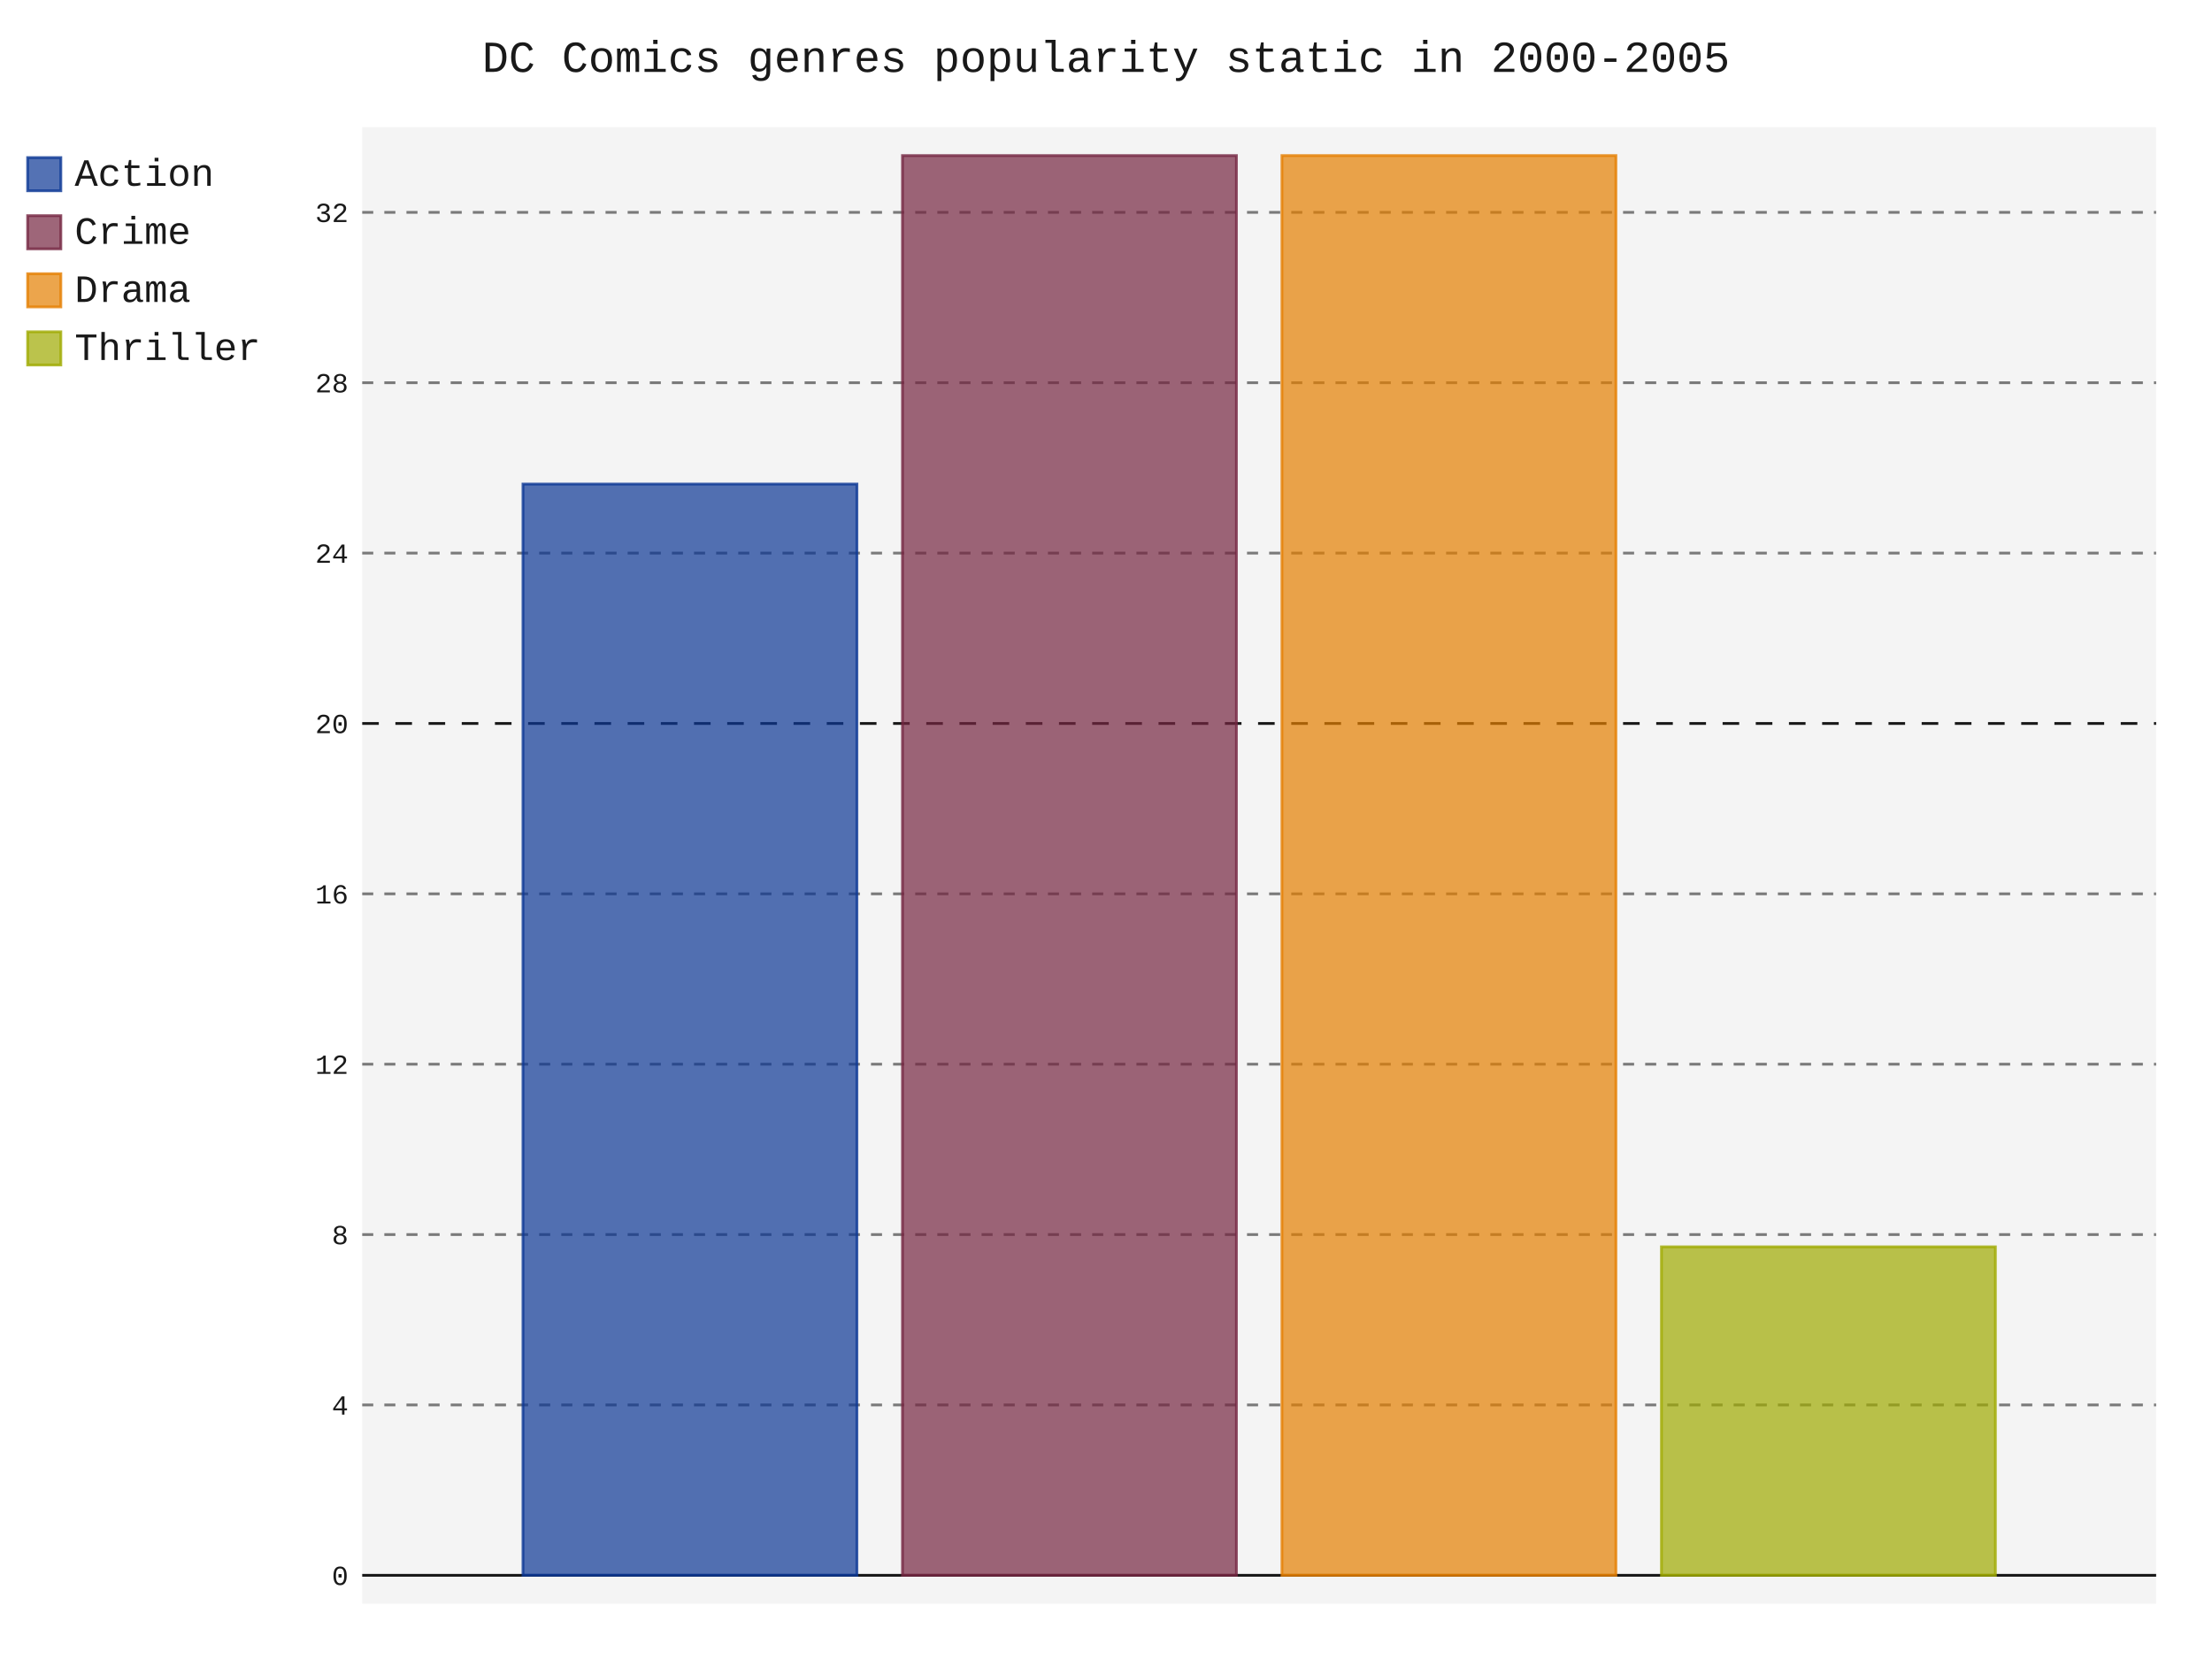
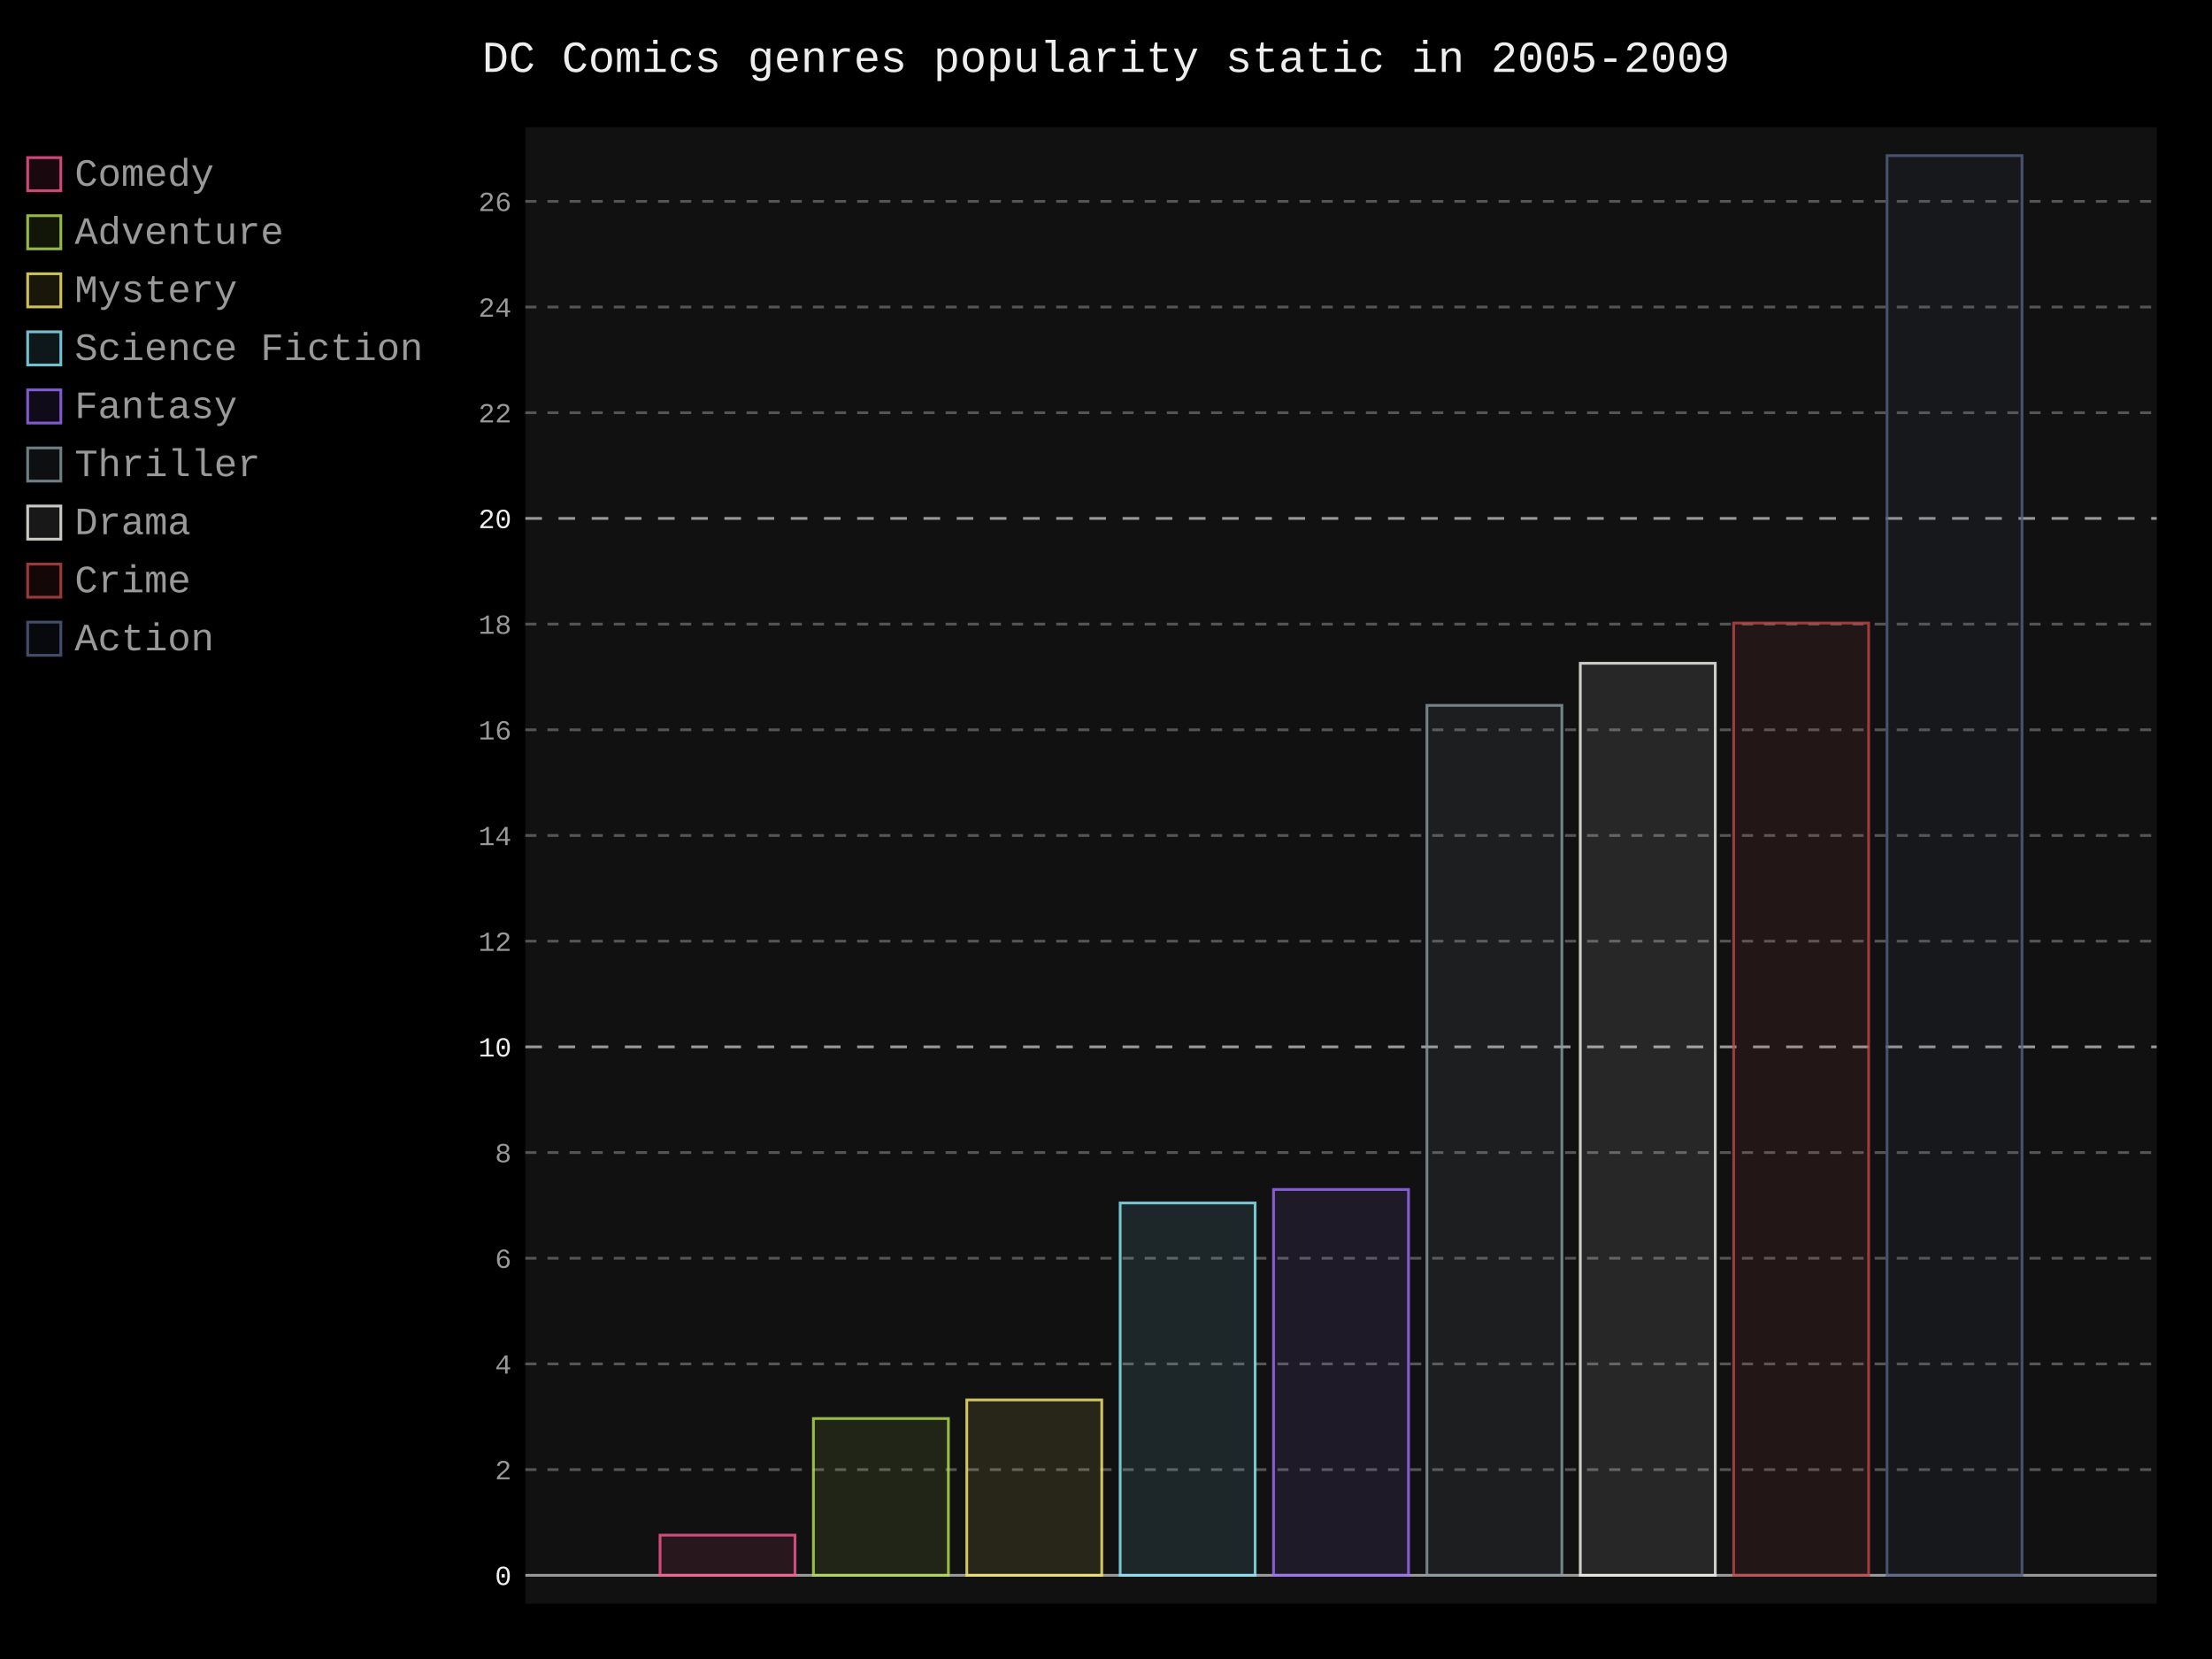
- <svg xmlns="http://www.w3.org/2000/svg" class="pygal-chart" id="chart-0fd01c83-1044-4c53-ba28-bf290c24cca8" viewBox="0 0 800 600">
+ <svg xmlns="http://www.w3.org/2000/svg" class="pygal-chart" id="chart-5137929d-49c6-4b40-a98d-503f677b404a" viewBox="0 0 800 600">
  <defs>
-     <style type="text/css">#chart-0fd01c83-1044-4c53-ba28-bf290c24cca8{-webkit-user-select:none;-webkit-font-smoothing:antialiased;font-family:Consolas,"Liberation Mono",Menlo,Courier,monospace}#chart-0fd01c83-1044-4c53-ba28-bf290c24cca8 .title{font-family:Consolas,"Liberation Mono",Menlo,Courier,monospace;font-size:16px}#chart-0fd01c83-1044-4c53-ba28-bf290c24cca8 .legends .legend text{font-family:Consolas,"Liberation Mono",Menlo,Courier,monospace;font-size:14px}#chart-0fd01c83-1044-4c53-ba28-bf290c24cca8 .axis text{font-family:Consolas,"Liberation Mono",Menlo,Courier,monospace;font-size:10px}#chart-0fd01c83-1044-4c53-ba28-bf290c24cca8 .axis text.major{font-family:Consolas,"Liberation Mono",Menlo,Courier,monospace;font-size:10px}#chart-0fd01c83-1044-4c53-ba28-bf290c24cca8 .text-overlay text.value{font-family:Consolas,"Liberation Mono",Menlo,Courier,monospace;font-size:16px}#chart-0fd01c83-1044-4c53-ba28-bf290c24cca8 .text-overlay text.label{font-family:Consolas,"Liberation Mono",Menlo,Courier,monospace;font-size:10px}#chart-0fd01c83-1044-4c53-ba28-bf290c24cca8 .tooltip{font-family:Consolas,"Liberation Mono",Menlo,Courier,monospace;font-size:14px}#chart-0fd01c83-1044-4c53-ba28-bf290c24cca8 text.no_data{font-family:Consolas,"Liberation Mono",Menlo,Courier,monospace;font-size:64px}
- #chart-0fd01c83-1044-4c53-ba28-bf290c24cca8{background-color:transparent}#chart-0fd01c83-1044-4c53-ba28-bf290c24cca8 path,#chart-0fd01c83-1044-4c53-ba28-bf290c24cca8 line,#chart-0fd01c83-1044-4c53-ba28-bf290c24cca8 rect,#chart-0fd01c83-1044-4c53-ba28-bf290c24cca8 circle{-webkit-transition:150ms;-moz-transition:150ms;transition:150ms}#chart-0fd01c83-1044-4c53-ba28-bf290c24cca8 .graph &gt; .background{fill:transparent}#chart-0fd01c83-1044-4c53-ba28-bf290c24cca8 .plot &gt; .background{fill:rgba(240,240,240,0.7)}#chart-0fd01c83-1044-4c53-ba28-bf290c24cca8 .graph{fill:rgba(0,0,0,0.9)}#chart-0fd01c83-1044-4c53-ba28-bf290c24cca8 text.no_data{fill:rgba(0,0,0,0.9)}#chart-0fd01c83-1044-4c53-ba28-bf290c24cca8 .title{fill:rgba(0,0,0,0.9)}#chart-0fd01c83-1044-4c53-ba28-bf290c24cca8 .legends .legend text{fill:rgba(0,0,0,0.9)}#chart-0fd01c83-1044-4c53-ba28-bf290c24cca8 .legends .legend:hover text{fill:rgba(0,0,0,0.9)}#chart-0fd01c83-1044-4c53-ba28-bf290c24cca8 .axis .line{stroke:rgba(0,0,0,0.9)}#chart-0fd01c83-1044-4c53-ba28-bf290c24cca8 .axis .guide.line{stroke:rgba(0,0,0,0.5)}#chart-0fd01c83-1044-4c53-ba28-bf290c24cca8 .axis .major.line{stroke:rgba(0,0,0,0.9)}#chart-0fd01c83-1044-4c53-ba28-bf290c24cca8 .axis text.major{fill:rgba(0,0,0,0.9)}#chart-0fd01c83-1044-4c53-ba28-bf290c24cca8 .axis.y .guides:hover .guide.line,#chart-0fd01c83-1044-4c53-ba28-bf290c24cca8 .line-graph .axis.x .guides:hover .guide.line,#chart-0fd01c83-1044-4c53-ba28-bf290c24cca8 .stackedline-graph .axis.x .guides:hover .guide.line,#chart-0fd01c83-1044-4c53-ba28-bf290c24cca8 .xy-graph .axis.x .guides:hover .guide.line{stroke:rgba(0,0,0,0.9)}#chart-0fd01c83-1044-4c53-ba28-bf290c24cca8 .axis .guides:hover text{fill:rgba(0,0,0,0.9)}#chart-0fd01c83-1044-4c53-ba28-bf290c24cca8 .reactive{fill-opacity:.7;stroke-opacity:.8}#chart-0fd01c83-1044-4c53-ba28-bf290c24cca8 .ci{stroke:rgba(0,0,0,0.9)}#chart-0fd01c83-1044-4c53-ba28-bf290c24cca8 .reactive.active,#chart-0fd01c83-1044-4c53-ba28-bf290c24cca8 .active .reactive{fill-opacity:.8;stroke-opacity:.9;stroke-width:4}#chart-0fd01c83-1044-4c53-ba28-bf290c24cca8 .ci .reactive.active{stroke-width:1.5}#chart-0fd01c83-1044-4c53-ba28-bf290c24cca8 .series text{fill:rgba(0,0,0,0.9)}#chart-0fd01c83-1044-4c53-ba28-bf290c24cca8 .tooltip rect{fill:rgba(240,240,240,0.7);stroke:rgba(0,0,0,0.9);-webkit-transition:opacity 150ms;-moz-transition:opacity 150ms;transition:opacity 150ms}#chart-0fd01c83-1044-4c53-ba28-bf290c24cca8 .tooltip .label{fill:rgba(0,0,0,0.9)}#chart-0fd01c83-1044-4c53-ba28-bf290c24cca8 .tooltip .label{fill:rgba(0,0,0,0.9)}#chart-0fd01c83-1044-4c53-ba28-bf290c24cca8 .tooltip .legend{font-size:.8em;fill:rgba(0,0,0,0.5)}#chart-0fd01c83-1044-4c53-ba28-bf290c24cca8 .tooltip .x_label{font-size:.6em;fill:rgba(0,0,0,0.9)}#chart-0fd01c83-1044-4c53-ba28-bf290c24cca8 .tooltip .xlink{font-size:.5em;text-decoration:underline}#chart-0fd01c83-1044-4c53-ba28-bf290c24cca8 .tooltip .value{font-size:1.5em}#chart-0fd01c83-1044-4c53-ba28-bf290c24cca8 .bound{font-size:.5em}#chart-0fd01c83-1044-4c53-ba28-bf290c24cca8 .max-value{font-size:.75em;fill:rgba(0,0,0,0.5)}#chart-0fd01c83-1044-4c53-ba28-bf290c24cca8 .map-element{fill:rgba(240,240,240,0.7);stroke:rgba(0,0,0,0.5) !important}#chart-0fd01c83-1044-4c53-ba28-bf290c24cca8 .map-element .reactive{fill-opacity:inherit;stroke-opacity:inherit}#chart-0fd01c83-1044-4c53-ba28-bf290c24cca8 .color-0,#chart-0fd01c83-1044-4c53-ba28-bf290c24cca8 .color-0 a:visited{stroke:rgb(12,55,149);fill:rgb(12,55,149)}#chart-0fd01c83-1044-4c53-ba28-bf290c24cca8 .color-1,#chart-0fd01c83-1044-4c53-ba28-bf290c24cca8 .color-1 a:visited{stroke:rgb(117,38,65);fill:rgb(117,38,65)}#chart-0fd01c83-1044-4c53-ba28-bf290c24cca8 .color-2,#chart-0fd01c83-1044-4c53-ba28-bf290c24cca8 .color-2 a:visited{stroke:rgb(228,127,0);fill:rgb(228,127,0)}#chart-0fd01c83-1044-4c53-ba28-bf290c24cca8 .color-3,#chart-0fd01c83-1044-4c53-ba28-bf290c24cca8 .color-3 a:visited{stroke:rgb(159,170,0);fill:rgb(159,170,0)}#chart-0fd01c83-1044-4c53-ba28-bf290c24cca8 .text-overlay .color-0 text{fill:black}#chart-0fd01c83-1044-4c53-ba28-bf290c24cca8 .text-overlay .color-1 text{fill:black}#chart-0fd01c83-1044-4c53-ba28-bf290c24cca8 .text-overlay .color-2 text{fill:black}#chart-0fd01c83-1044-4c53-ba28-bf290c24cca8 .text-overlay .color-3 text{fill:black}
- #chart-0fd01c83-1044-4c53-ba28-bf290c24cca8 text.no_data{text-anchor:middle}#chart-0fd01c83-1044-4c53-ba28-bf290c24cca8 .guide.line{fill:none}#chart-0fd01c83-1044-4c53-ba28-bf290c24cca8 .centered{text-anchor:middle}#chart-0fd01c83-1044-4c53-ba28-bf290c24cca8 .title{text-anchor:middle}#chart-0fd01c83-1044-4c53-ba28-bf290c24cca8 .legends .legend text{fill-opacity:1}#chart-0fd01c83-1044-4c53-ba28-bf290c24cca8 .axis.x text{text-anchor:middle}#chart-0fd01c83-1044-4c53-ba28-bf290c24cca8 .axis.x:not(.web) text[transform]{text-anchor:start}#chart-0fd01c83-1044-4c53-ba28-bf290c24cca8 .axis.x:not(.web) text[transform].backwards{text-anchor:end}#chart-0fd01c83-1044-4c53-ba28-bf290c24cca8 .axis.y text{text-anchor:end}#chart-0fd01c83-1044-4c53-ba28-bf290c24cca8 .axis.y text[transform].backwards{text-anchor:start}#chart-0fd01c83-1044-4c53-ba28-bf290c24cca8 .axis.y2 text{text-anchor:start}#chart-0fd01c83-1044-4c53-ba28-bf290c24cca8 .axis.y2 text[transform].backwards{text-anchor:end}#chart-0fd01c83-1044-4c53-ba28-bf290c24cca8 .axis .guide.line{stroke-dasharray:4,4}#chart-0fd01c83-1044-4c53-ba28-bf290c24cca8 .axis .major.guide.line{stroke-dasharray:6,6}#chart-0fd01c83-1044-4c53-ba28-bf290c24cca8 .horizontal .axis.y .guide.line,#chart-0fd01c83-1044-4c53-ba28-bf290c24cca8 .horizontal .axis.y2 .guide.line,#chart-0fd01c83-1044-4c53-ba28-bf290c24cca8 .vertical .axis.x .guide.line{opacity:0}#chart-0fd01c83-1044-4c53-ba28-bf290c24cca8 .horizontal .axis.always_show .guide.line,#chart-0fd01c83-1044-4c53-ba28-bf290c24cca8 .vertical .axis.always_show .guide.line{opacity:1 !important}#chart-0fd01c83-1044-4c53-ba28-bf290c24cca8 .axis.y .guides:hover .guide.line,#chart-0fd01c83-1044-4c53-ba28-bf290c24cca8 .axis.y2 .guides:hover .guide.line,#chart-0fd01c83-1044-4c53-ba28-bf290c24cca8 .axis.x .guides:hover .guide.line{opacity:1}#chart-0fd01c83-1044-4c53-ba28-bf290c24cca8 .axis .guides:hover text{opacity:1}#chart-0fd01c83-1044-4c53-ba28-bf290c24cca8 .nofill{fill:none}#chart-0fd01c83-1044-4c53-ba28-bf290c24cca8 .subtle-fill{fill-opacity:.2}#chart-0fd01c83-1044-4c53-ba28-bf290c24cca8 .dot{stroke-width:1px;fill-opacity:1}#chart-0fd01c83-1044-4c53-ba28-bf290c24cca8 .dot.active{stroke-width:5px}#chart-0fd01c83-1044-4c53-ba28-bf290c24cca8 .dot.negative{fill:transparent}#chart-0fd01c83-1044-4c53-ba28-bf290c24cca8 text,#chart-0fd01c83-1044-4c53-ba28-bf290c24cca8 tspan{stroke:none !important}#chart-0fd01c83-1044-4c53-ba28-bf290c24cca8 .series text.active{opacity:1}#chart-0fd01c83-1044-4c53-ba28-bf290c24cca8 .tooltip rect{fill-opacity:.95;stroke-width:.5}#chart-0fd01c83-1044-4c53-ba28-bf290c24cca8 .tooltip text{fill-opacity:1}#chart-0fd01c83-1044-4c53-ba28-bf290c24cca8 .showable{visibility:hidden}#chart-0fd01c83-1044-4c53-ba28-bf290c24cca8 .showable.shown{visibility:visible}#chart-0fd01c83-1044-4c53-ba28-bf290c24cca8 .gauge-background{fill:rgba(229,229,229,1);stroke:none}#chart-0fd01c83-1044-4c53-ba28-bf290c24cca8 .bg-lines{stroke:transparent;stroke-width:2px}</style>
+     <style type="text/css">#chart-5137929d-49c6-4b40-a98d-503f677b404a{-webkit-user-select:none;-webkit-font-smoothing:antialiased;font-family:Consolas,"Liberation Mono",Menlo,Courier,monospace}#chart-5137929d-49c6-4b40-a98d-503f677b404a .title{font-family:Consolas,"Liberation Mono",Menlo,Courier,monospace;font-size:16px}#chart-5137929d-49c6-4b40-a98d-503f677b404a .legends .legend text{font-family:Consolas,"Liberation Mono",Menlo,Courier,monospace;font-size:14px}#chart-5137929d-49c6-4b40-a98d-503f677b404a .axis text{font-family:Consolas,"Liberation Mono",Menlo,Courier,monospace;font-size:10px}#chart-5137929d-49c6-4b40-a98d-503f677b404a .axis text.major{font-family:Consolas,"Liberation Mono",Menlo,Courier,monospace;font-size:10px}#chart-5137929d-49c6-4b40-a98d-503f677b404a .text-overlay text.value{font-family:Consolas,"Liberation Mono",Menlo,Courier,monospace;font-size:16px}#chart-5137929d-49c6-4b40-a98d-503f677b404a .text-overlay text.label{font-family:Consolas,"Liberation Mono",Menlo,Courier,monospace;font-size:10px}#chart-5137929d-49c6-4b40-a98d-503f677b404a .tooltip{font-family:Consolas,"Liberation Mono",Menlo,Courier,monospace;font-size:14px}#chart-5137929d-49c6-4b40-a98d-503f677b404a text.no_data{font-family:Consolas,"Liberation Mono",Menlo,Courier,monospace;font-size:64px}
+ #chart-5137929d-49c6-4b40-a98d-503f677b404a{background-color:black}#chart-5137929d-49c6-4b40-a98d-503f677b404a path,#chart-5137929d-49c6-4b40-a98d-503f677b404a line,#chart-5137929d-49c6-4b40-a98d-503f677b404a rect,#chart-5137929d-49c6-4b40-a98d-503f677b404a circle{-webkit-transition:1s ease-out;-moz-transition:1s ease-out;transition:1s ease-out}#chart-5137929d-49c6-4b40-a98d-503f677b404a .graph &gt; .background{fill:black}#chart-5137929d-49c6-4b40-a98d-503f677b404a .plot &gt; .background{fill:#111}#chart-5137929d-49c6-4b40-a98d-503f677b404a .graph{fill:#999}#chart-5137929d-49c6-4b40-a98d-503f677b404a text.no_data{fill:#eee}#chart-5137929d-49c6-4b40-a98d-503f677b404a .title{fill:#eee}#chart-5137929d-49c6-4b40-a98d-503f677b404a .legends .legend text{fill:#999}#chart-5137929d-49c6-4b40-a98d-503f677b404a .legends .legend:hover text{fill:#eee}#chart-5137929d-49c6-4b40-a98d-503f677b404a .axis .line{stroke:#eee}#chart-5137929d-49c6-4b40-a98d-503f677b404a .axis .guide.line{stroke:#555}#chart-5137929d-49c6-4b40-a98d-503f677b404a .axis .major.line{stroke:#999}#chart-5137929d-49c6-4b40-a98d-503f677b404a .axis text.major{fill:#eee}#chart-5137929d-49c6-4b40-a98d-503f677b404a .axis.y .guides:hover .guide.line,#chart-5137929d-49c6-4b40-a98d-503f677b404a .line-graph .axis.x .guides:hover .guide.line,#chart-5137929d-49c6-4b40-a98d-503f677b404a .stackedline-graph .axis.x .guides:hover .guide.line,#chart-5137929d-49c6-4b40-a98d-503f677b404a .xy-graph .axis.x .guides:hover .guide.line{stroke:#eee}#chart-5137929d-49c6-4b40-a98d-503f677b404a .axis .guides:hover text{fill:#eee}#chart-5137929d-49c6-4b40-a98d-503f677b404a .reactive{fill-opacity:.1;stroke-opacity:.8}#chart-5137929d-49c6-4b40-a98d-503f677b404a .ci{stroke:#999}#chart-5137929d-49c6-4b40-a98d-503f677b404a .reactive.active,#chart-5137929d-49c6-4b40-a98d-503f677b404a .active .reactive{fill-opacity:.75;stroke-opacity:.9;stroke-width:4}#chart-5137929d-49c6-4b40-a98d-503f677b404a .ci .reactive.active{stroke-width:1.5}#chart-5137929d-49c6-4b40-a98d-503f677b404a .series text{fill:#eee}#chart-5137929d-49c6-4b40-a98d-503f677b404a .tooltip rect{fill:#111;stroke:#eee;-webkit-transition:opacity 1s ease-out;-moz-transition:opacity 1s ease-out;transition:opacity 1s ease-out}#chart-5137929d-49c6-4b40-a98d-503f677b404a .tooltip .label{fill:#999}#chart-5137929d-49c6-4b40-a98d-503f677b404a .tooltip .label{fill:#999}#chart-5137929d-49c6-4b40-a98d-503f677b404a .tooltip .legend{font-size:.8em;fill:#555}#chart-5137929d-49c6-4b40-a98d-503f677b404a .tooltip .x_label{font-size:.6em;fill:#eee}#chart-5137929d-49c6-4b40-a98d-503f677b404a .tooltip .xlink{font-size:.5em;text-decoration:underline}#chart-5137929d-49c6-4b40-a98d-503f677b404a .tooltip .value{font-size:1.5em}#chart-5137929d-49c6-4b40-a98d-503f677b404a .bound{font-size:.5em}#chart-5137929d-49c6-4b40-a98d-503f677b404a .max-value{font-size:.75em;fill:#555}#chart-5137929d-49c6-4b40-a98d-503f677b404a .map-element{fill:#111;stroke:#555 !important}#chart-5137929d-49c6-4b40-a98d-503f677b404a .map-element .reactive{fill-opacity:inherit;stroke-opacity:inherit}#chart-5137929d-49c6-4b40-a98d-503f677b404a .color-0,#chart-5137929d-49c6-4b40-a98d-503f677b404a .color-0 a:visited{stroke:#ff5995;fill:#ff5995}#chart-5137929d-49c6-4b40-a98d-503f677b404a .color-1,#chart-5137929d-49c6-4b40-a98d-503f677b404a .color-1 a:visited{stroke:#b6e354;fill:#b6e354}#chart-5137929d-49c6-4b40-a98d-503f677b404a .color-2,#chart-5137929d-49c6-4b40-a98d-503f677b404a .color-2 a:visited{stroke:#feed6c;fill:#feed6c}#chart-5137929d-49c6-4b40-a98d-503f677b404a .color-3,#chart-5137929d-49c6-4b40-a98d-503f677b404a .color-3 a:visited{stroke:#8cedff;fill:#8cedff}#chart-5137929d-49c6-4b40-a98d-503f677b404a .color-4,#chart-5137929d-49c6-4b40-a98d-503f677b404a .color-4 a:visited{stroke:#9e6ffe;fill:#9e6ffe}#chart-5137929d-49c6-4b40-a98d-503f677b404a .color-5,#chart-5137929d-49c6-4b40-a98d-503f677b404a .color-5 a:visited{stroke:#899ca1;fill:#899ca1}#chart-5137929d-49c6-4b40-a98d-503f677b404a .color-6,#chart-5137929d-49c6-4b40-a98d-503f677b404a .color-6 a:visited{stroke:#f8f8f2;fill:#f8f8f2}#chart-5137929d-49c6-4b40-a98d-503f677b404a .color-7,#chart-5137929d-49c6-4b40-a98d-503f677b404a .color-7 a:visited{stroke:#bf4646;fill:#bf4646}#chart-5137929d-49c6-4b40-a98d-503f677b404a .color-8,#chart-5137929d-49c6-4b40-a98d-503f677b404a .color-8 a:visited{stroke:#516083;fill:#516083}#chart-5137929d-49c6-4b40-a98d-503f677b404a .text-overlay .color-0 text{fill:black}#chart-5137929d-49c6-4b40-a98d-503f677b404a .text-overlay .color-1 text{fill:black}#chart-5137929d-49c6-4b40-a98d-503f677b404a .text-overlay .color-2 text{fill:black}#chart-5137929d-49c6-4b40-a98d-503f677b404a .text-overlay .color-3 text{fill:black}#chart-5137929d-49c6-4b40-a98d-503f677b404a .text-overlay .color-4 text{fill:black}#chart-5137929d-49c6-4b40-a98d-503f677b404a .text-overlay .color-5 text{fill:black}#chart-5137929d-49c6-4b40-a98d-503f677b404a .text-overlay .color-6 text{fill:black}#chart-5137929d-49c6-4b40-a98d-503f677b404a .text-overlay .color-7 text{fill:black}#chart-5137929d-49c6-4b40-a98d-503f677b404a .text-overlay .color-8 text{fill:black}
+ #chart-5137929d-49c6-4b40-a98d-503f677b404a text.no_data{text-anchor:middle}#chart-5137929d-49c6-4b40-a98d-503f677b404a .guide.line{fill:none}#chart-5137929d-49c6-4b40-a98d-503f677b404a .centered{text-anchor:middle}#chart-5137929d-49c6-4b40-a98d-503f677b404a .title{text-anchor:middle}#chart-5137929d-49c6-4b40-a98d-503f677b404a .legends .legend text{fill-opacity:1}#chart-5137929d-49c6-4b40-a98d-503f677b404a .axis.x text{text-anchor:middle}#chart-5137929d-49c6-4b40-a98d-503f677b404a .axis.x:not(.web) text[transform]{text-anchor:start}#chart-5137929d-49c6-4b40-a98d-503f677b404a .axis.x:not(.web) text[transform].backwards{text-anchor:end}#chart-5137929d-49c6-4b40-a98d-503f677b404a .axis.y text{text-anchor:end}#chart-5137929d-49c6-4b40-a98d-503f677b404a .axis.y text[transform].backwards{text-anchor:start}#chart-5137929d-49c6-4b40-a98d-503f677b404a .axis.y2 text{text-anchor:start}#chart-5137929d-49c6-4b40-a98d-503f677b404a .axis.y2 text[transform].backwards{text-anchor:end}#chart-5137929d-49c6-4b40-a98d-503f677b404a .axis .guide.line{stroke-dasharray:4,4}#chart-5137929d-49c6-4b40-a98d-503f677b404a .axis .major.guide.line{stroke-dasharray:6,6}#chart-5137929d-49c6-4b40-a98d-503f677b404a .horizontal .axis.y .guide.line,#chart-5137929d-49c6-4b40-a98d-503f677b404a .horizontal .axis.y2 .guide.line,#chart-5137929d-49c6-4b40-a98d-503f677b404a .vertical .axis.x .guide.line{opacity:0}#chart-5137929d-49c6-4b40-a98d-503f677b404a .horizontal .axis.always_show .guide.line,#chart-5137929d-49c6-4b40-a98d-503f677b404a .vertical .axis.always_show .guide.line{opacity:1 !important}#chart-5137929d-49c6-4b40-a98d-503f677b404a .axis.y .guides:hover .guide.line,#chart-5137929d-49c6-4b40-a98d-503f677b404a .axis.y2 .guides:hover .guide.line,#chart-5137929d-49c6-4b40-a98d-503f677b404a .axis.x .guides:hover .guide.line{opacity:1}#chart-5137929d-49c6-4b40-a98d-503f677b404a .axis .guides:hover text{opacity:1}#chart-5137929d-49c6-4b40-a98d-503f677b404a .nofill{fill:none}#chart-5137929d-49c6-4b40-a98d-503f677b404a .subtle-fill{fill-opacity:.2}#chart-5137929d-49c6-4b40-a98d-503f677b404a .dot{stroke-width:1px;fill-opacity:1}#chart-5137929d-49c6-4b40-a98d-503f677b404a .dot.active{stroke-width:5px}#chart-5137929d-49c6-4b40-a98d-503f677b404a .dot.negative{fill:transparent}#chart-5137929d-49c6-4b40-a98d-503f677b404a text,#chart-5137929d-49c6-4b40-a98d-503f677b404a tspan{stroke:none !important}#chart-5137929d-49c6-4b40-a98d-503f677b404a .series text.active{opacity:1}#chart-5137929d-49c6-4b40-a98d-503f677b404a .tooltip rect{fill-opacity:.95;stroke-width:.5}#chart-5137929d-49c6-4b40-a98d-503f677b404a .tooltip text{fill-opacity:1}#chart-5137929d-49c6-4b40-a98d-503f677b404a .showable{visibility:hidden}#chart-5137929d-49c6-4b40-a98d-503f677b404a .showable.shown{visibility:visible}#chart-5137929d-49c6-4b40-a98d-503f677b404a .gauge-background{fill:rgba(229,229,229,1);stroke:none}#chart-5137929d-49c6-4b40-a98d-503f677b404a .bg-lines{stroke:black;stroke-width:2px}</style>
  </defs>
  <g class="graph bar-graph vertical">
    <rect class="background" height="600" width="800" x="0" y="0" />
-     <g class="plot" transform="translate(131, 46)">
-       <rect class="background" height="534" width="648.8" x="0" y="0" />
+     <g class="plot" transform="translate(190, 46)">
+       <rect class="background" height="534" width="590.0" x="0" y="0" />
      <g class="axis y always_show">
        <g class="guides">
-           <path class="axis major line" d="M0 523.731 h648.8" />
+           <path class="axis major line" d="M0 523.731 h590" />
          <text class="major" x="-5" y="527.231">0</text>
        </g>
        <g class="guides">
-           <path class="guide line" d="M0 462.115 h648.8" />
-           <text class="" x="-5" y="465.615">4</text>
-         </g>
-         <g class="guides">
-           <path class="guide line" d="M0 400.499 h648.8" />
-           <text class="" x="-5" y="403.999">8</text>
-         </g>
-         <g class="guides">
-           <path class="guide line" d="M0 338.883 h648.8" />
-           <text class="" x="-5" y="342.383">12</text>
-         </g>
-         <g class="guides">
-           <path class="guide line" d="M0 277.267 h648.8" />
-           <text class="" x="-5" y="280.767">16</text>
-         </g>
-         <g class="guides">
-           <path class="major guide line" d="M0 215.651 h648.8" />
-           <text class="major" x="-5" y="219.151">20</text>
-         </g>
-         <g class="guides">
-           <path class="guide line" d="M0 154.035 h648.8" />
-           <text class="" x="-5" y="157.535">24</text>
-         </g>
-         <g class="guides">
-           <path class="guide line" d="M0 92.419 h648.8" />
-           <text class="" x="-5" y="95.919">28</text>
-         </g>
-         <g class="guides">
-           <path class="guide line" d="M0 30.803 h648.8" />
-           <text class="" x="-5" y="34.303">32</text>
+           <path class="guide line" d="M0 485.507 h590" />
+           <text class="" x="-5" y="489.007">2</text>
+         </g>
+         <g class="guides">
+           <path class="guide line" d="M0 447.283 h590" />
+           <text class="" x="-5" y="450.783">4</text>
+         </g>
+         <g class="guides">
+           <path class="guide line" d="M0 409.059 h590" />
+           <text class="" x="-5" y="412.559">6</text>
+         </g>
+         <g class="guides">
+           <path class="guide line" d="M0 370.835 h590" />
+           <text class="" x="-5" y="374.335">8</text>
+         </g>
+         <g class="guides">
+           <path class="major guide line" d="M0 332.611 h590" />
+           <text class="major" x="-5" y="336.111">10</text>
+         </g>
+         <g class="guides">
+           <path class="guide line" d="M0 294.387 h590" />
+           <text class="" x="-5" y="297.887">12</text>
+         </g>
+         <g class="guides">
+           <path class="guide line" d="M0 256.164 h590" />
+           <text class="" x="-5" y="259.664">14</text>
+         </g>
+         <g class="guides">
+           <path class="guide line" d="M0 217.94 h590" />
+           <text class="" x="-5" y="221.44">16</text>
+         </g>
+         <g class="guides">
+           <path class="guide line" d="M0 179.716 h590" />
+           <text class="" x="-5" y="183.216">18</text>
+         </g>
+         <g class="guides">
+           <path class="major guide line" d="M0 141.492 h590" />
+           <text class="major" x="-5" y="144.992">20</text>
+         </g>
+         <g class="guides">
+           <path class="guide line" d="M0 103.268 h590" />
+           <text class="" x="-5" y="106.768">22</text>
+         </g>
+         <g class="guides">
+           <path class="guide line" d="M0 65.044 h590" />
+           <text class="" x="-5" y="68.544">24</text>
+         </g>
+         <g class="guides">
+           <path class="guide line" d="M0 26.82 h590" />
+           <text class="" x="-5" y="30.32">26</text>
        </g>
      </g>
      <g class="series serie-0 color-0">
        <g class="bars">
          <g class="bar">
-             <rect class="rect reactive tooltip-trigger" height="394.666" rx="0" ry="0" width="120.777" x="58.142" y="129.065" />
+             <rect class="rect reactive tooltip-trigger" height="14.525" rx="0" ry="0" width="48.814" x="48.713" y="509.206" />
          </g>
        </g>
      </g>
      <g class="series serie-1 color-1">
        <g class="bars">
          <g class="bar">
-             <rect class="rect reactive tooltip-trigger" height="513.462" rx="0" ry="0" width="120.777" x="195.389" y="10.269" />
+             <rect class="rect reactive tooltip-trigger" height="56.705" rx="0" ry="0" width="48.814" x="104.183" y="467.026" />
          </g>
        </g>
      </g>
      <g class="series serie-2 color-2">
        <g class="bars">
          <g class="bar">
-             <rect class="rect reactive tooltip-trigger" height="513.462" rx="0" ry="0" width="120.777" x="332.635" y="10.269" />
+             <rect class="rect reactive tooltip-trigger" height="63.433" rx="0" ry="0" width="48.814" x="159.653" y="460.298" />
          </g>
        </g>
      </g>
      <g class="series serie-3 color-3">
        <g class="bars">
          <g class="bar">
-             <rect class="rect reactive tooltip-trigger" height="118.796" rx="0" ry="0" width="120.777" x="469.881" y="404.935" />
+             <rect class="rect reactive tooltip-trigger" height="134.663" rx="0" ry="0" width="48.814" x="215.123" y="389.068" />
+           </g>
+         </g>
+       </g>
+       <g class="series serie-4 color-4">
+         <g class="bars">
+           <g class="bar">
+             <rect class="rect reactive tooltip-trigger" height="139.536" rx="0" ry="0" width="48.814" x="270.593" y="384.194" />
+           </g>
+         </g>
+       </g>
+       <g class="series serie-5 color-5">
+         <g class="bars">
+           <g class="bar">
+             <rect class="rect reactive tooltip-trigger" height="314.621" rx="0" ry="0" width="48.814" x="326.063" y="209.11" />
+           </g>
+         </g>
+       </g>
+       <g class="series serie-6 color-6">
+         <g class="bars">
+           <g class="bar">
+             <rect class="rect reactive tooltip-trigger" height="329.853" rx="0" ry="0" width="48.814" x="381.533" y="193.878" />
+           </g>
+         </g>
+       </g>
+       <g class="series serie-7 color-7">
+         <g class="bars">
+           <g class="bar">
+             <rect class="rect reactive tooltip-trigger" height="344.397" rx="0" ry="0" width="48.814" x="437.003" y="179.334" />
+           </g>
+         </g>
+       </g>
+       <g class="series serie-8 color-8">
+         <g class="bars">
+           <g class="bar">
+             <rect class="rect reactive tooltip-trigger" height="513.462" rx="0" ry="0" width="48.814" x="492.474" y="10.269" />
          </g>
        </g>
      </g>
    </g>
    <g class="titles">
-       <text class="title plot_title" x="400.0" y="26">DC Comics genres popularity static in 2000-2005</text>
-     </g>
-     <g class="plot overlay" transform="translate(131, 46)">
+       <text class="title plot_title" x="400.0" y="26">DC Comics genres popularity static in 2005-2009</text>
+     </g>
+     <g class="plot overlay" transform="translate(190, 46)">
      <g class="series serie-0 color-0" />
      <g class="series serie-1 color-1" />
      <g class="series serie-2 color-2" />
      <g class="series serie-3 color-3" />
-     </g>
-     <g class="plot text-overlay" transform="translate(131, 46)">
+       <g class="series serie-4 color-4" />
+       <g class="series serie-5 color-5" />
+       <g class="series serie-6 color-6" />
+       <g class="series serie-7 color-7" />
+       <g class="series serie-8 color-8" />
+     </g>
+     <g class="plot text-overlay" transform="translate(190, 46)">
      <g class="series serie-0 color-0" />
      <g class="series serie-1 color-1" />
      <g class="series serie-2 color-2" />
      <g class="series serie-3 color-3" />
-     </g>
-     <g class="plot tooltip-overlay" transform="translate(131, 46)">
+       <g class="series serie-4 color-4" />
+       <g class="series serie-5 color-5" />
+       <g class="series serie-6 color-6" />
+       <g class="series serie-7 color-7" />
+       <g class="series serie-8 color-8" />
+     </g>
+     <g class="plot tooltip-overlay" transform="translate(190, 46)">
      <g class="tooltip" style="opacity: 0" transform="translate(0 0)">
        <rect class="tooltip-box" height="0" rx="0" ry="0" width="0" />
        <g class="text" />
      </g>
    </g>
    <g class="legends" transform="translate(10, 56)">
      <g class="legend reactive activate-serie" id="activate-serie-0">
        <rect class="color-0 reactive" height="12" width="12" x="0.0" y="1.0" />
-         <text x="17.0" y="11.2">Action</text>
+         <text x="17.0" y="11.2">Comedy</text>
      </g>
      <g class="legend reactive activate-serie" id="activate-serie-1">
        <rect class="color-1 reactive" height="12" width="12" x="0.0" y="22.0" />
-         <text x="17.0" y="32.2">Crime</text>
+         <text x="17.0" y="32.2">Adventure</text>
      </g>
      <g class="legend reactive activate-serie" id="activate-serie-2">
        <rect class="color-2 reactive" height="12" width="12" x="0.0" y="43.0" />
-         <text x="17.0" y="53.2">Drama</text>
+         <text x="17.0" y="53.2">Mystery</text>
      </g>
      <g class="legend reactive activate-serie" id="activate-serie-3">
        <rect class="color-3 reactive" height="12" width="12" x="0.0" y="64.0" />
-         <text x="17.0" y="74.2">Thriller</text>
+         <text x="17.0" y="74.2">Science Fiction</text>
+       </g>
+       <g class="legend reactive activate-serie" id="activate-serie-4">
+         <rect class="color-4 reactive" height="12" width="12" x="0.0" y="85.0" />
+         <text x="17.0" y="95.2">Fantasy</text>
+       </g>
+       <g class="legend reactive activate-serie" id="activate-serie-5">
+         <rect class="color-5 reactive" height="12" width="12" x="0.0" y="106.0" />
+         <text x="17.0" y="116.2">Thriller</text>
+       </g>
+       <g class="legend reactive activate-serie" id="activate-serie-6">
+         <rect class="color-6 reactive" height="12" width="12" x="0.0" y="127.0" />
+         <text x="17.0" y="137.2">Drama</text>
+       </g>
+       <g class="legend reactive activate-serie" id="activate-serie-7">
+         <rect class="color-7 reactive" height="12" width="12" x="0.0" y="148.0" />
+         <text x="17.0" y="158.2">Crime</text>
+       </g>
+       <g class="legend reactive activate-serie" id="activate-serie-8">
+         <rect class="color-8 reactive" height="12" width="12" x="0.0" y="169.0" />
+         <text x="17.0" y="179.2">Action</text>
      </g>
    </g>
    <g class="legends" transform="translate(790, 56)" />
  </g>
</svg>
